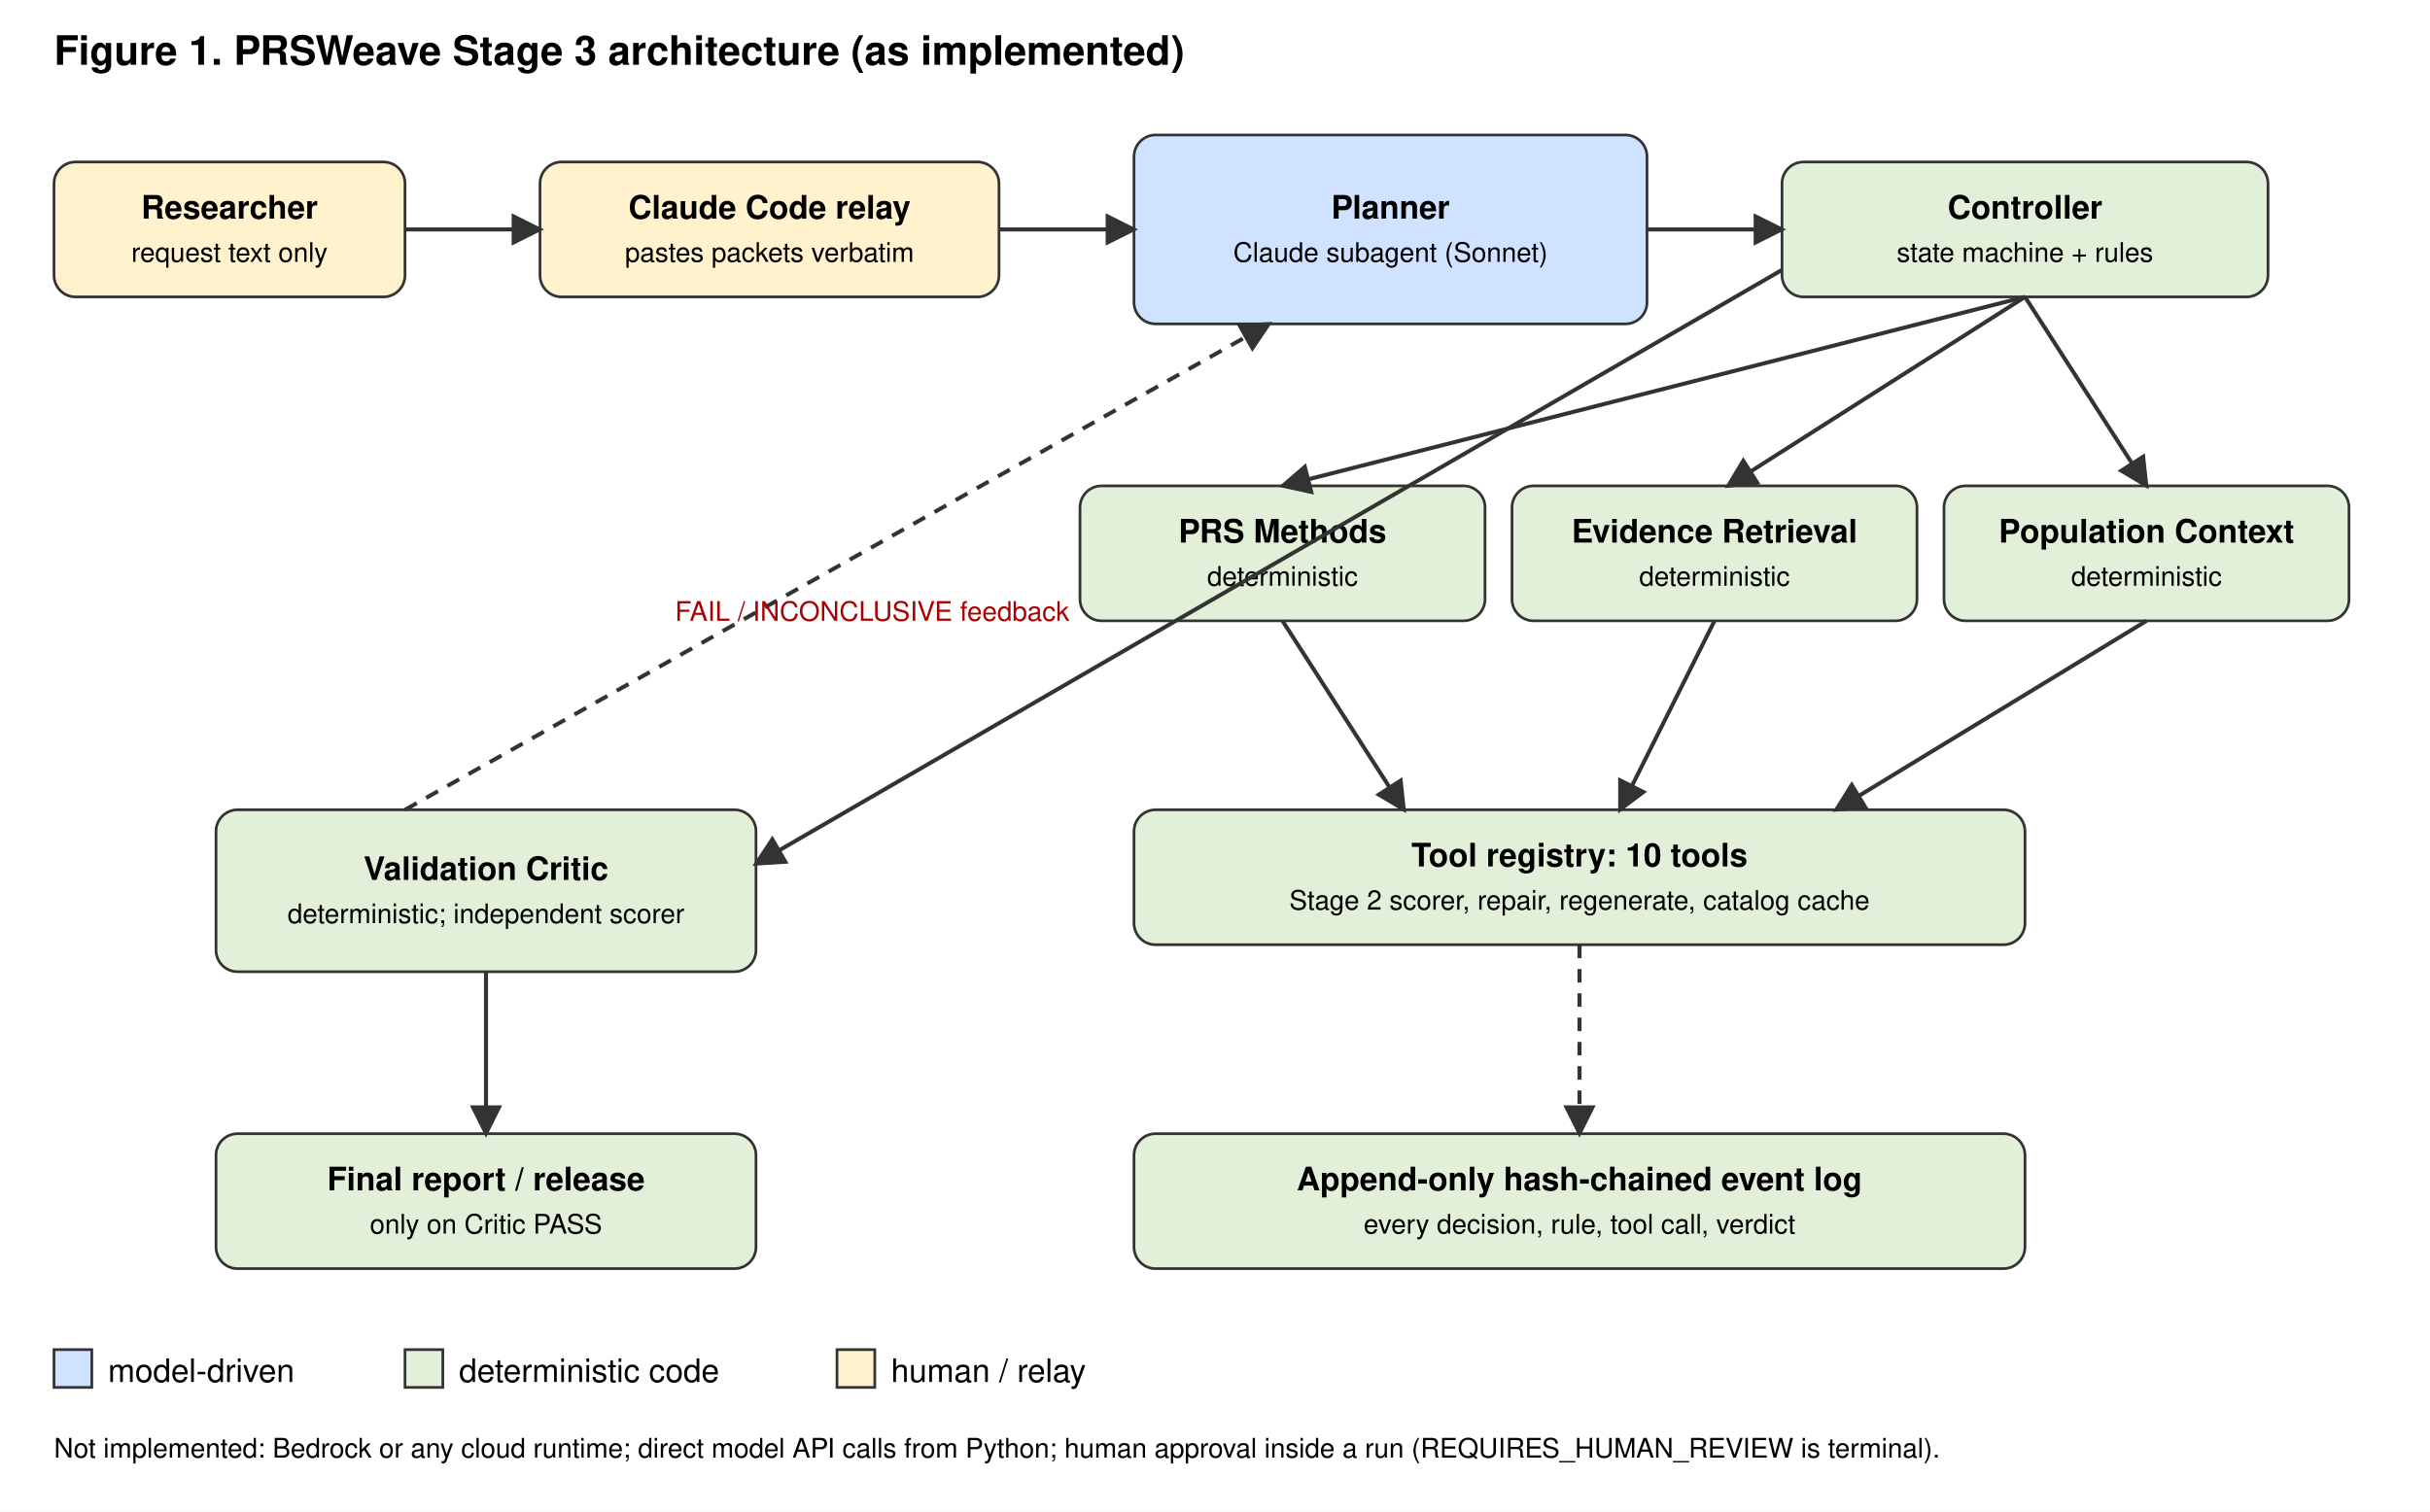
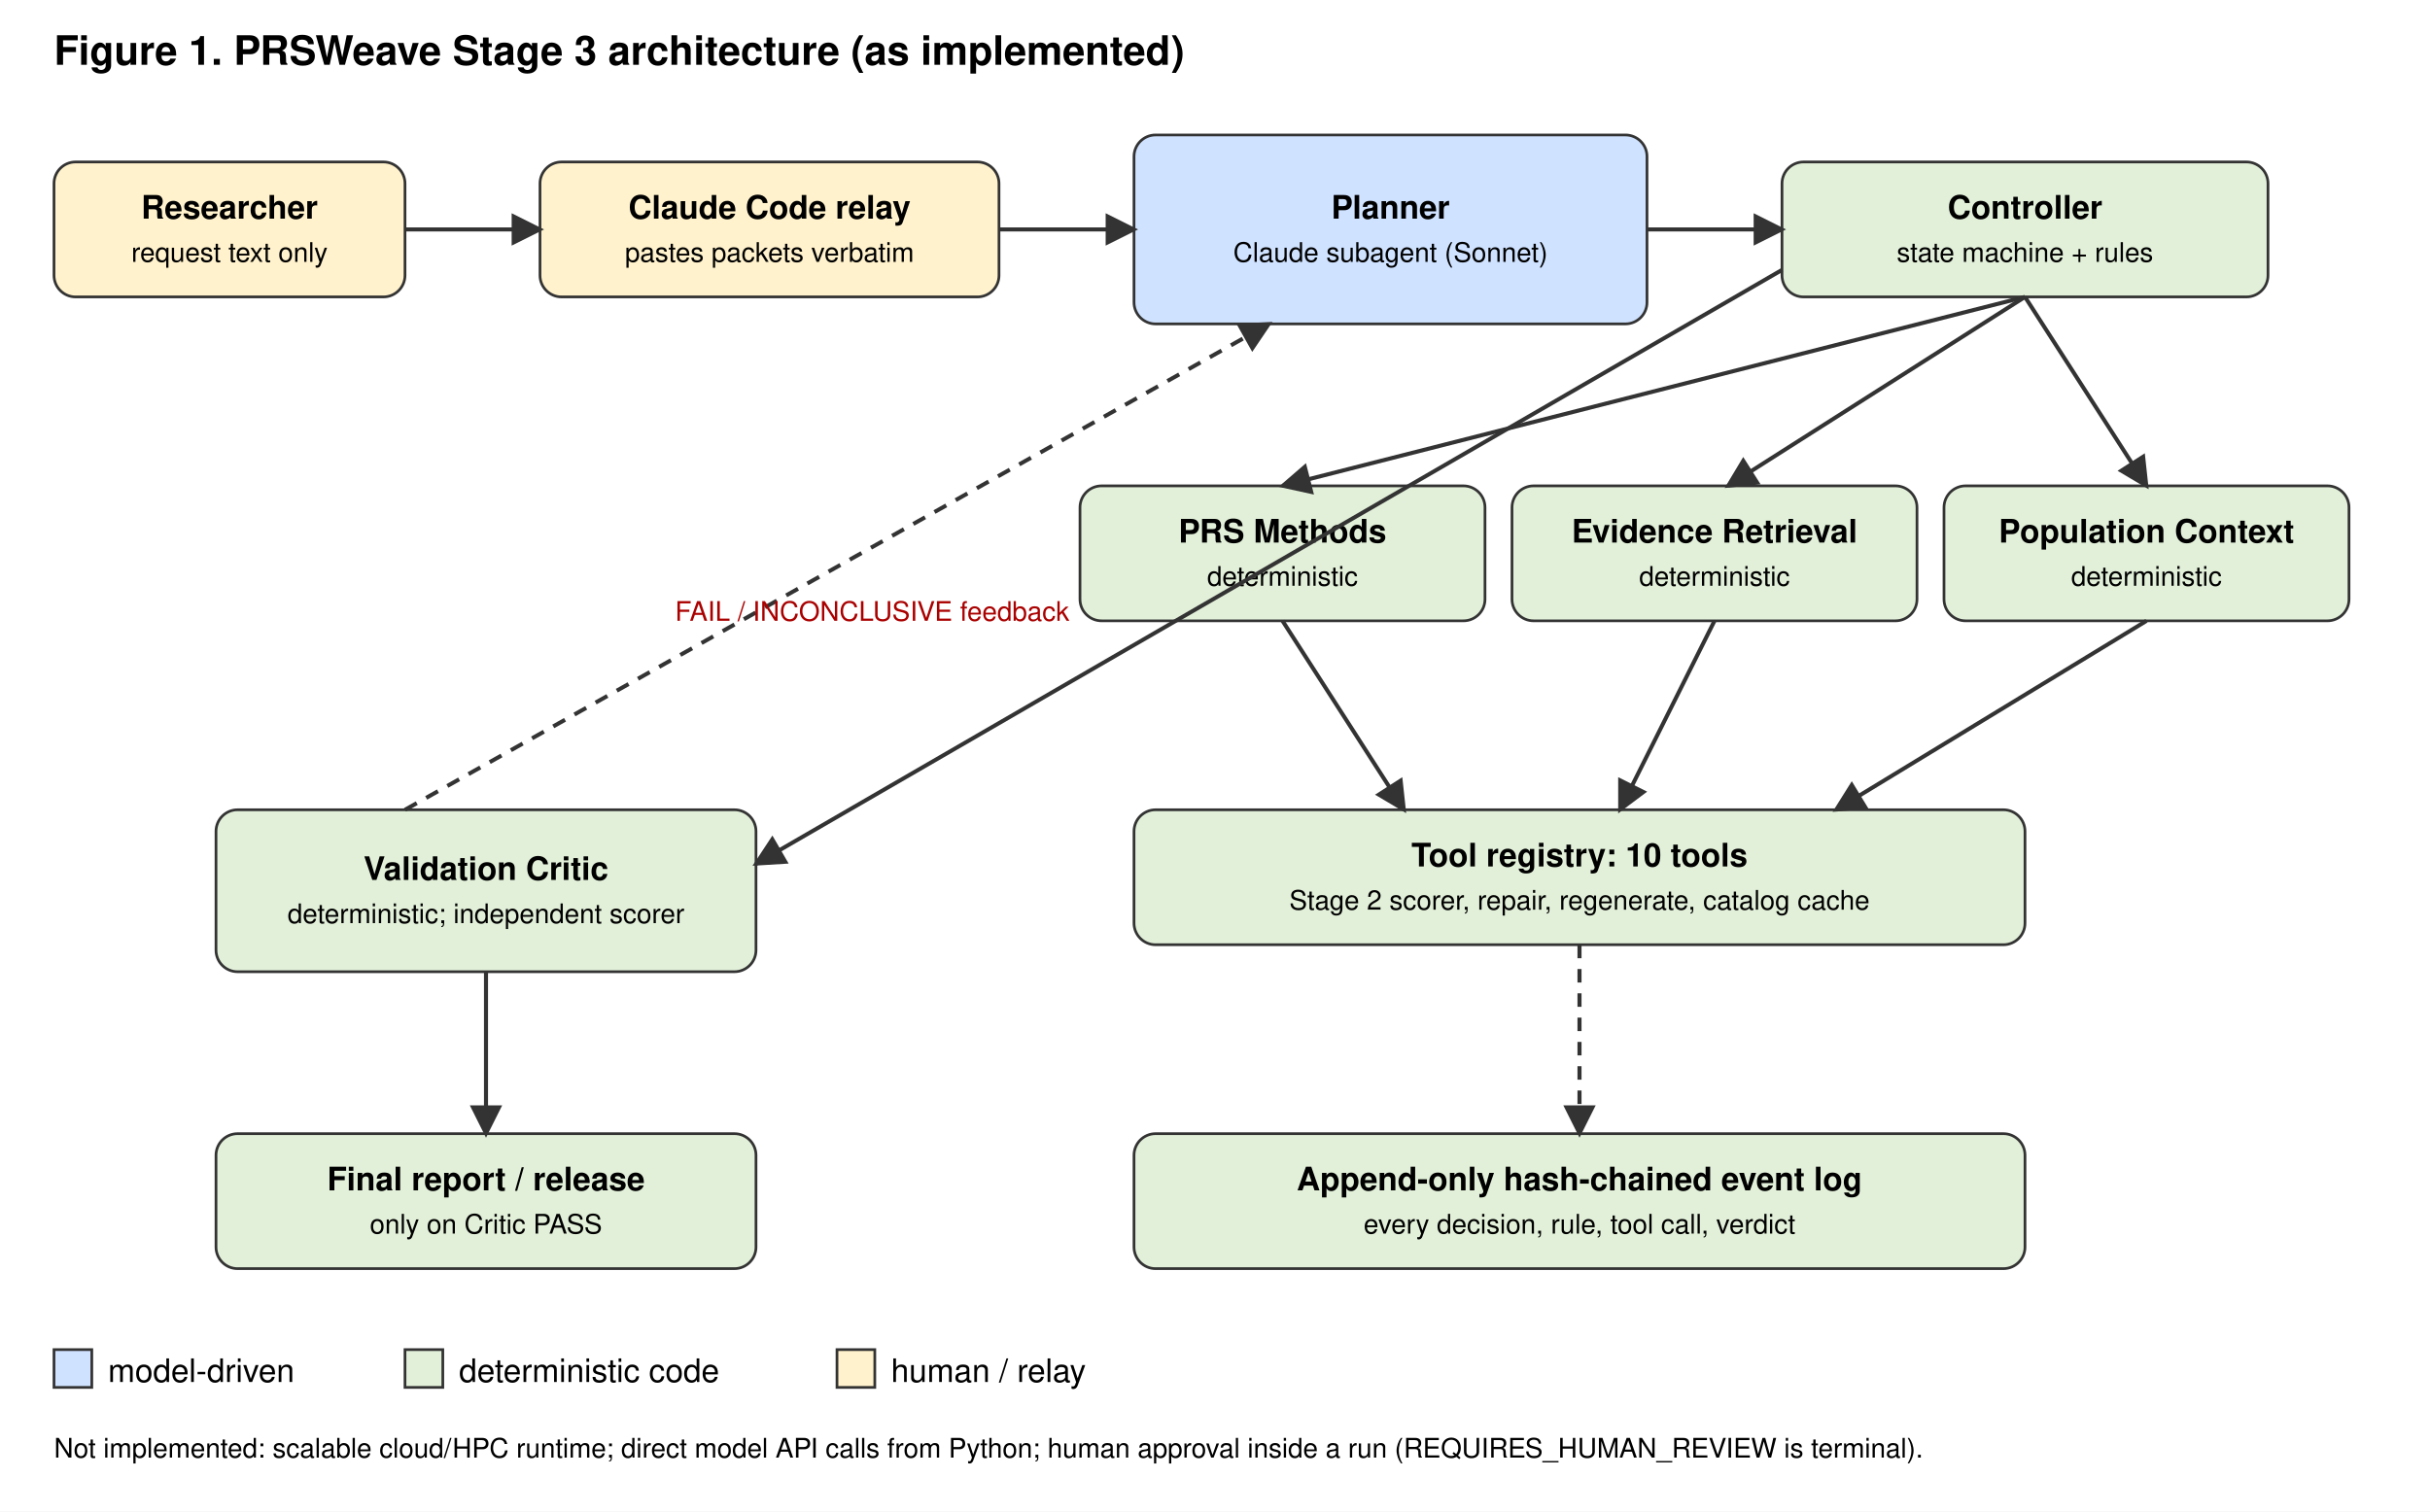
<svg xmlns="http://www.w3.org/2000/svg" viewBox="0 0 900 560" font-family="Helvetica,Arial,sans-serif" font-size="12">
  <rect width="900" height="560" fill="white" />
  <defs>
    <marker id="a" markerWidth="8" markerHeight="8" refX="7" refY="4" orient="auto">
      <path d="M0,0 L8,4 L0,8 z" fill="#333" />
    </marker>
  </defs>
  <text x="20" y="24" font-size="15" font-weight="bold">Figure 1. PRSWeave Stage 3 architecture (as implemented)</text>
  <rect x="20" y="60" width="130" height="50" rx="8" fill="#fff2cc" stroke="#333" />
  <text x="85.0" y="81.0" text-anchor="middle" font-weight="bold">Researcher</text>
  <text x="85.0" y="97.0" text-anchor="middle" font-size="10">request text only</text>
  <rect x="200" y="60" width="170" height="50" rx="8" fill="#fff2cc" stroke="#333" />
  <text x="285.0" y="81.0" text-anchor="middle" font-weight="bold">Claude Code relay</text>
  <text x="285.0" y="97.0" text-anchor="middle" font-size="10">pastes packets verbatim</text>
  <rect x="420" y="50" width="190" height="70" rx="8" fill="#cfe2ff" stroke="#333" />
  <text x="515.0" y="81.0" text-anchor="middle" font-weight="bold">Planner</text>
  <text x="515.0" y="97.0" text-anchor="middle" font-size="10">Claude subagent (Sonnet)</text>
  <rect x="660" y="60" width="180" height="50" rx="8" fill="#e2f0d9" stroke="#333" />
  <text x="750.0" y="81.0" text-anchor="middle" font-weight="bold">Controller</text>
  <text x="750.0" y="97.0" text-anchor="middle" font-size="10">state machine + rules</text>
  <rect x="560" y="180" width="150" height="50" rx="8" fill="#e2f0d9" stroke="#333" />
  <text x="635.0" y="201.0" text-anchor="middle" font-weight="bold">Evidence Retrieval</text>
  <text x="635.0" y="217.0" text-anchor="middle" font-size="10">deterministic</text>
  <rect x="720" y="180" width="150" height="50" rx="8" fill="#e2f0d9" stroke="#333" />
  <text x="795.0" y="201.0" text-anchor="middle" font-weight="bold">Population Context</text>
  <text x="795.0" y="217.0" text-anchor="middle" font-size="10">deterministic</text>
  <rect x="400" y="180" width="150" height="50" rx="8" fill="#e2f0d9" stroke="#333" />
  <text x="475.0" y="201.0" text-anchor="middle" font-weight="bold">PRS Methods</text>
  <text x="475.0" y="217.0" text-anchor="middle" font-size="10">deterministic</text>
  <rect x="420" y="300" width="330" height="50" rx="8" fill="#e2f0d9" stroke="#333" />
  <text x="585.0" y="321.0" text-anchor="middle" font-weight="bold">Tool registry: 10 tools</text>
  <text x="585.0" y="337.0" text-anchor="middle" font-size="10">Stage 2 scorer, repair, regenerate, catalog cache</text>
  <rect x="80" y="300" width="200" height="60" rx="8" fill="#e2f0d9" stroke="#333" />
  <text x="180.0" y="326.0" text-anchor="middle" font-weight="bold">Validation Critic</text>
  <text x="180.0" y="342.0" text-anchor="middle" font-size="10">deterministic; independent scorer</text>
  <rect x="80" y="420" width="200" height="50" rx="8" fill="#e2f0d9" stroke="#333" />
  <text x="180.0" y="441.0" text-anchor="middle" font-weight="bold">Final report / release</text>
  <text x="180.0" y="457.0" text-anchor="middle" font-size="10">only on Critic PASS</text>
  <rect x="420" y="420" width="330" height="50" rx="8" fill="#e2f0d9" stroke="#333" />
  <text x="585.0" y="441.0" text-anchor="middle" font-weight="bold">Append-only hash-chained event log</text>
  <text x="585.0" y="457.0" text-anchor="middle" font-size="10">every decision, rule, tool call, verdict</text>
  <line x1="150" y1="85" x2="200" y2="85" stroke="#333" stroke-width="1.5" marker-end="url(#a)" />
  <line x1="370" y1="85" x2="420" y2="85" stroke="#333" stroke-width="1.5" marker-end="url(#a)" />
  <line x1="610" y1="85" x2="660" y2="85" stroke="#333" stroke-width="1.5" marker-end="url(#a)" />
  <line x1="750" y1="110" x2="640" y2="180" stroke="#333" stroke-width="1.5" marker-end="url(#a)" />
  <line x1="750" y1="110" x2="795" y2="180" stroke="#333" stroke-width="1.5" marker-end="url(#a)" />
  <line x1="750" y1="110" x2="475" y2="180" stroke="#333" stroke-width="1.5" marker-end="url(#a)" />
  <line x1="475" y1="230" x2="520" y2="300" stroke="#333" stroke-width="1.5" marker-end="url(#a)" />
  <line x1="635" y1="230" x2="600" y2="300" stroke="#333" stroke-width="1.5" marker-end="url(#a)" />
  <line x1="795" y1="230" x2="680" y2="300" stroke="#333" stroke-width="1.5" marker-end="url(#a)" />
  <line x1="660" y1="100" x2="280" y2="320" stroke="#333" stroke-width="1.5" marker-end="url(#a)" />
  <line x1="180" y1="360" x2="180" y2="420" stroke="#333" stroke-width="1.5" marker-end="url(#a)" />
  <line x1="150" y1="300" x2="470" y2="120" stroke="#333" stroke-width="1.5" marker-end="url(#a)" stroke-dasharray="5,4" />
  <text x="250" y="230" font-size="10" fill="#a00">FAIL / INCONCLUSIVE feedback</text>
  <line x1="585" y1="350" x2="585" y2="420" stroke="#333" stroke-width="1.5" marker-end="url(#a)" stroke-dasharray="5,4" />
  <rect x="20" y="500" width="14" height="14" fill="#cfe2ff" stroke="#333" />
  <text x="40" y="512">model-driven</text>
  <rect x="150" y="500" width="14" height="14" fill="#e2f0d9" stroke="#333" />
  <text x="170" y="512">deterministic code</text>
  <rect x="310" y="500" width="14" height="14" fill="#fff2cc" stroke="#333" />
  <text x="330" y="512">human / relay</text>
-   <text x="20" y="540" font-size="10">Not implemented: Bedrock or any cloud runtime; direct model API calls from Python; human approval inside a run (REQUIRES_HUMAN_REVIEW is terminal).</text>
+   <text x="20" y="540" font-size="10">Not implemented: scalable cloud/HPC runtime; direct model API calls from Python; human approval inside a run (REQUIRES_HUMAN_REVIEW is terminal).</text>
</svg>
